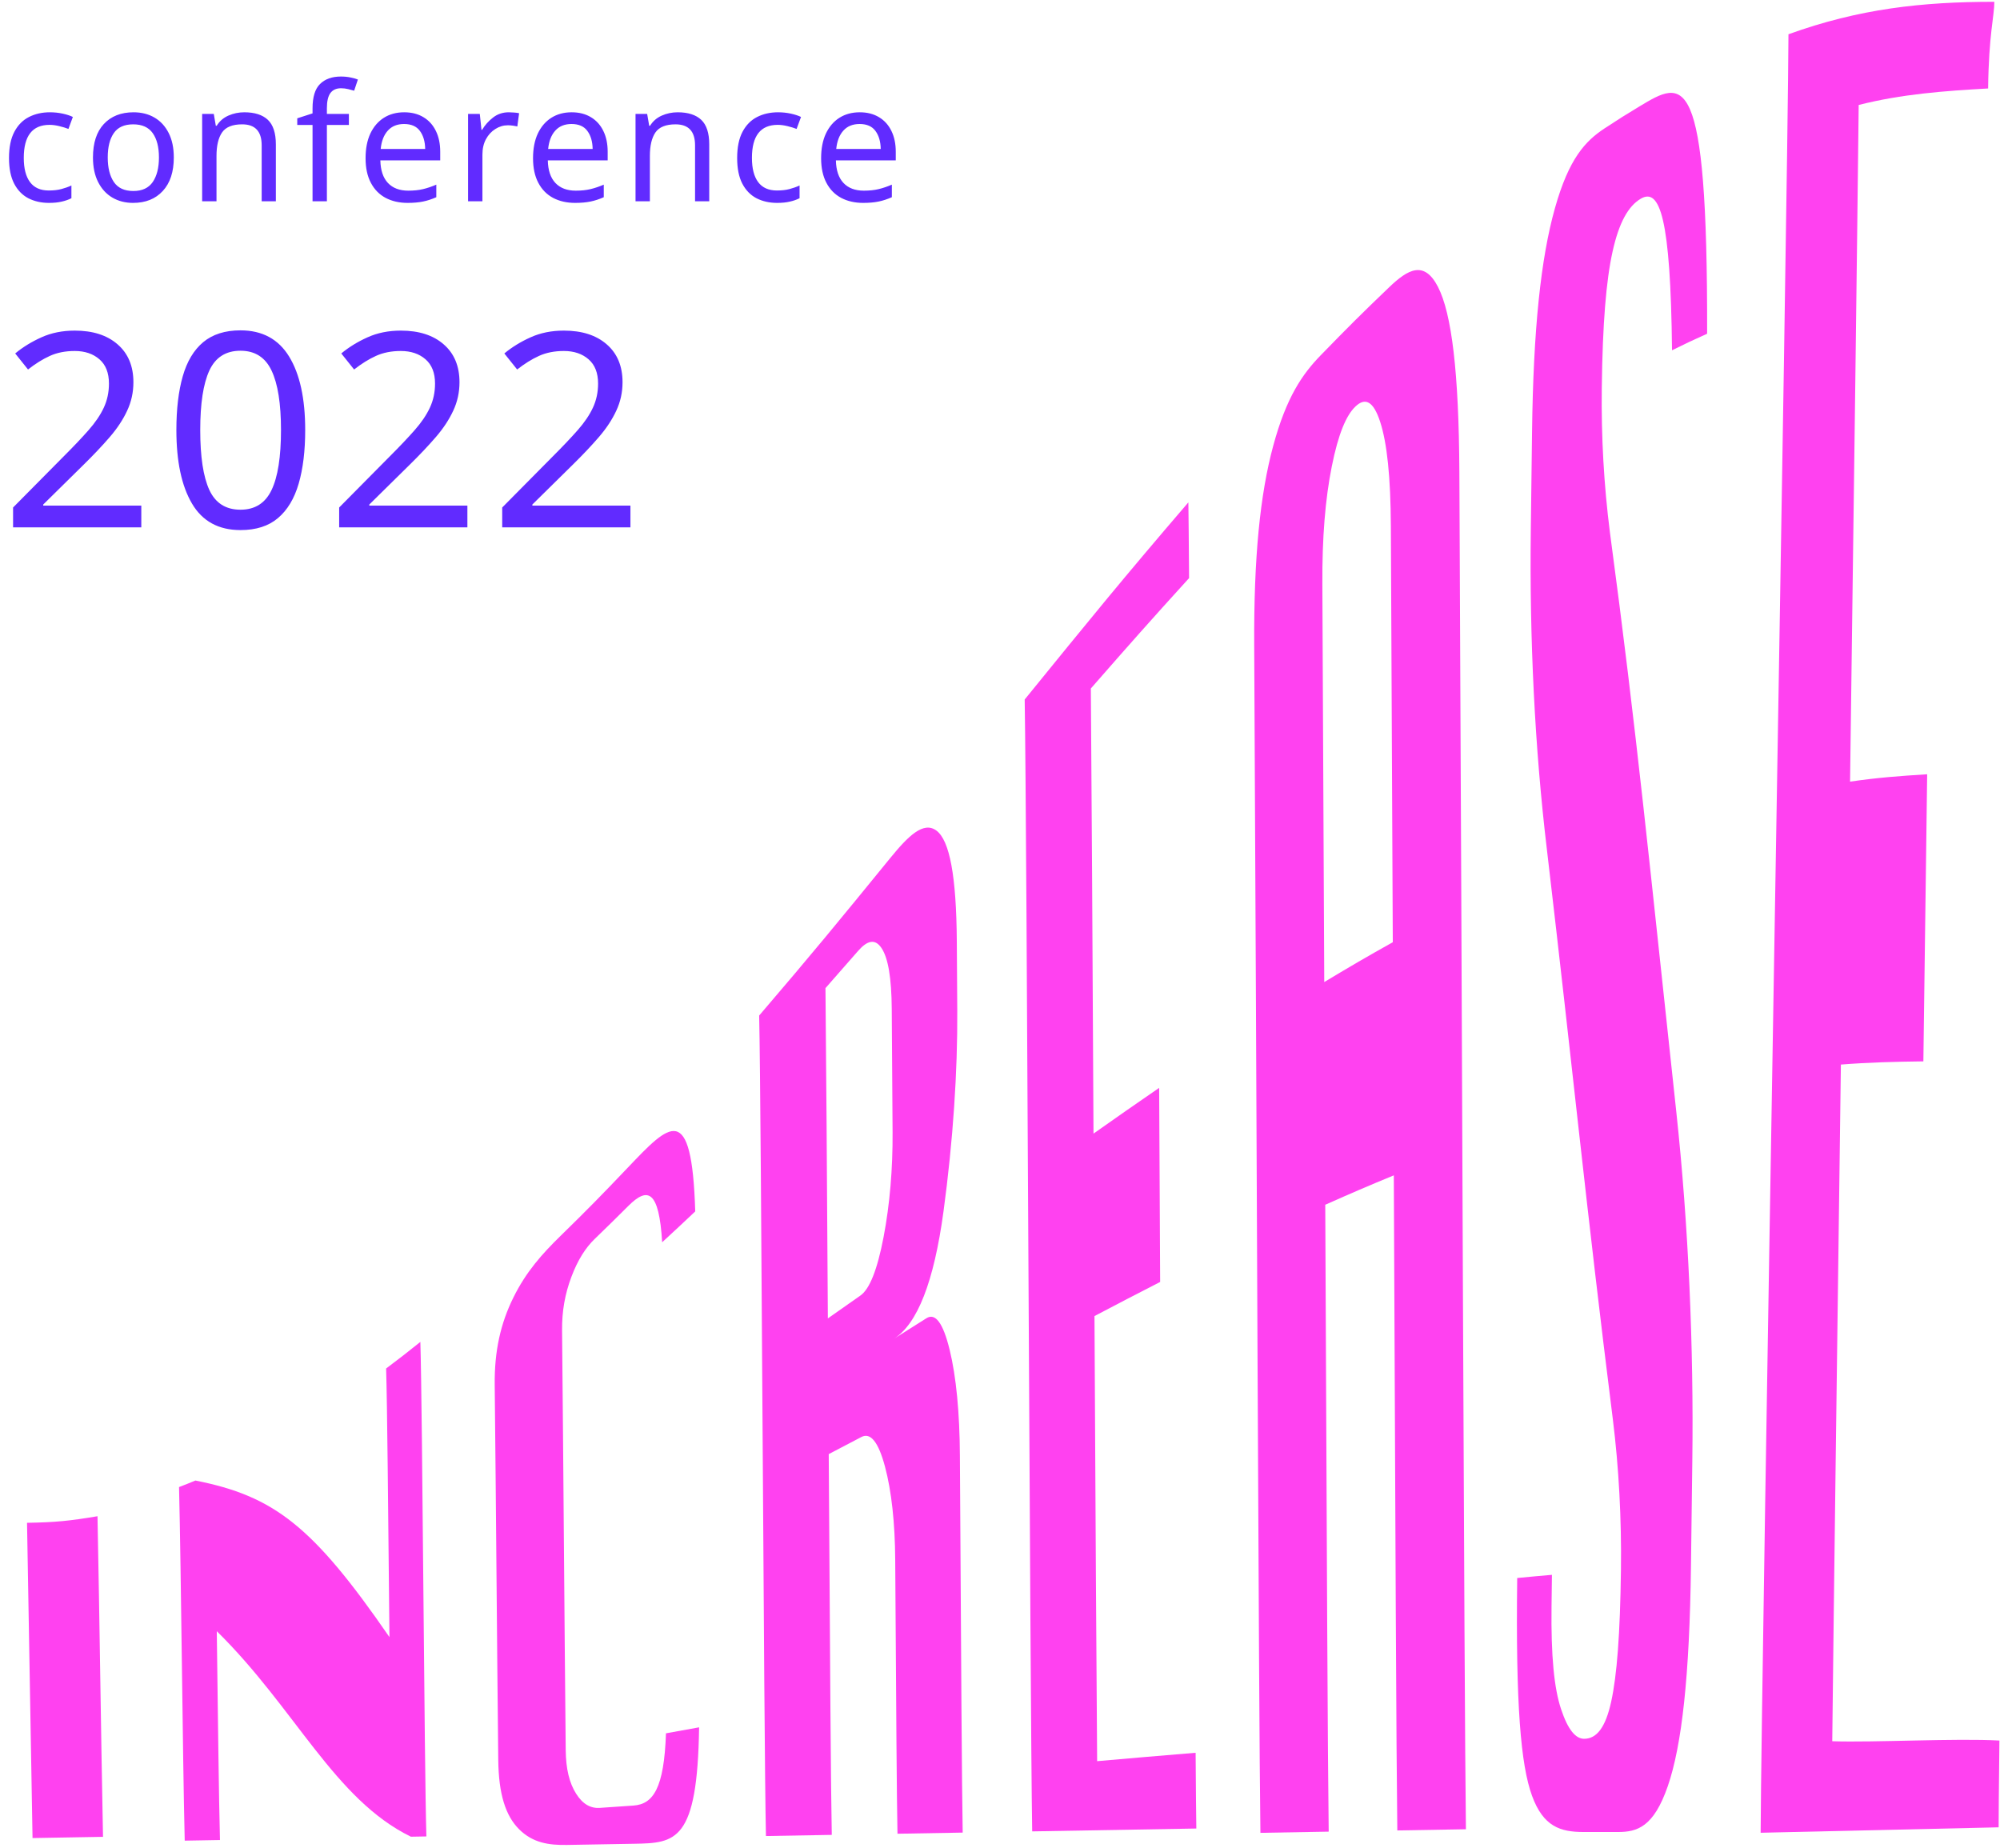
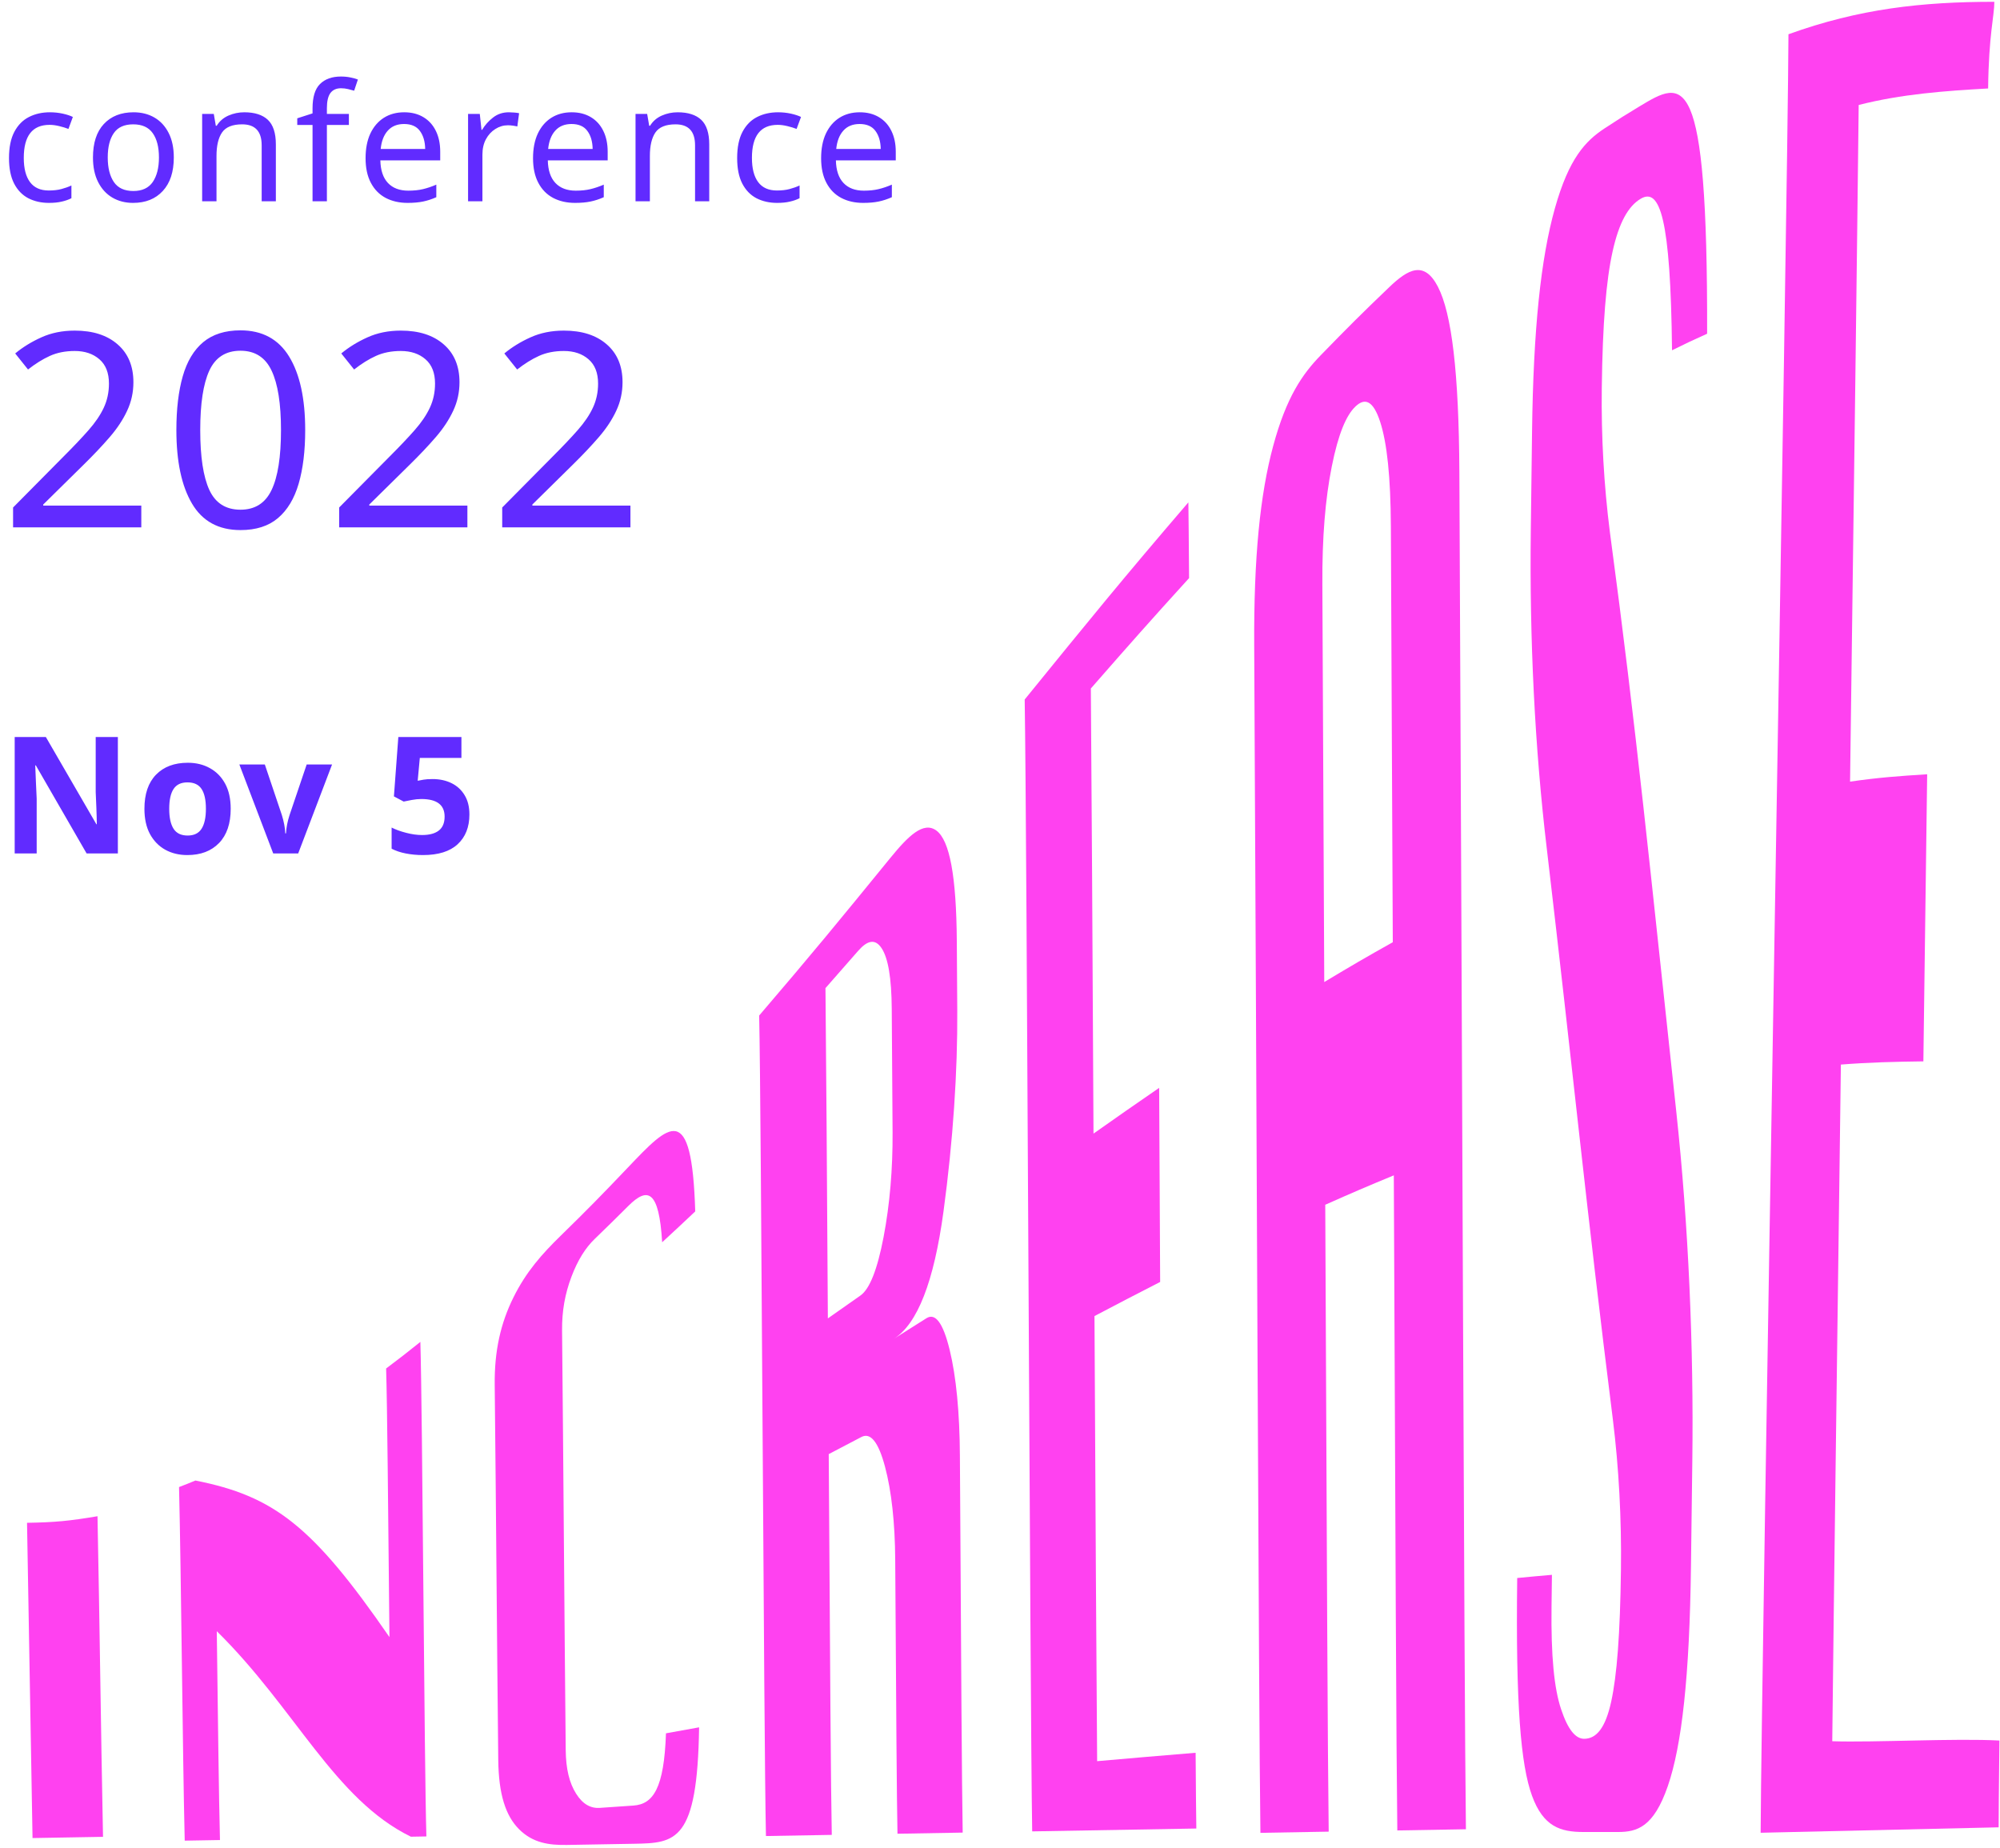
<svg xmlns="http://www.w3.org/2000/svg" width="368px" height="340px" viewBox="0 0 368 340" version="1.1">
  <g id="Page-1" stroke="none" stroke-width="1" fill="none" fill-rule="evenodd">
    <g id="iPhone-XR" transform="translate(-20, -258)">
      <g id="Group" transform="translate(20, 256)">
-         <text id="conference-2022" font-family="Flegrei-Regular, Flegrei" font-size="30" font-weight="normal" line-spacing="60" letter-spacing="1.05" fill="#612BFF">
+         <text id="conference-2022-Nov" font-family="Flegrei-Regular, Flegrei" font-size="30" font-weight="normal" line-spacing="60" letter-spacing="1.05" fill="#612BFF">
          <tspan x="0" y="39.035">conference </tspan>
          <tspan x="0" y="99.035" font-size="50" letter-spacing="1.4">2022</tspan>
+           <tspan x="0" y="159.035" font-family="Silom" font-weight="bold" letter-spacing="0.84">Nov 5</tspan>
        </text>
        <g id="Group-10" transform="translate(187.0346, 173.5) rotate(-1) translate(-187.0346, -173.5) translate(3.0346, 4)" fill="#FF41F0">
          <path d="M0.07,333.018 L0.07,275.003 C5.29,275.003 7.886,274.796 13.056,274.018 C13.108,293.77 12.989,313.265 13.041,333.018 L0.07,333.018 Z" id="Fill-1" />
          <path d="M28.059,333.983 C27.948,317.761 28.261,285.135 28.15,268.914 C29.365,268.473 29.972,268.243 31.184,267.765 C45.578,270.882 52.606,276.448 66.379,297.195 C66.556,272.243 66.717,254.935 66.628,247.765 C69.186,245.916 70.463,244.958 73.013,242.983 C73.176,255.811 72.371,321.155 72.533,333.983 L69.68,333.983 C55.703,326.843 48.847,310.029 34.631,295.552 C34.555,313.752 34.477,325.489 34.547,333.983 L28.059,333.983 Z" id="Fill-3" />
          <path d="M123.056,314.787 C122.38,335.819 118.389,336 110.722,336 L98.377,336 C95.015,336 92.093,335.509 89.635,332.986 C87.178,330.464 85.96,326.468 86.001,320.128 C86.151,297.194 86.402,274.069 86.553,251.136 C86.594,244.888 87.831,239.836 90.271,235.114 C92.71,230.392 95.675,227.201 99.185,223.888 C104.208,219.148 106.714,216.682 111.716,211.608 C119.553,203.659 123.739,199.321 124,219.861 C121.529,222.113 120.292,223.229 117.817,225.431 C117.405,215.841 115.348,215.134 111.708,218.639 C109.194,221.06 107.936,222.253 105.416,224.602 C103.717,226.187 102.249,228.383 101.013,231.493 C99.774,234.607 99.145,237.773 99.119,241.355 C98.929,266.895 98.633,292.993 98.443,318.534 C98.417,322.015 99.008,324.601 100.207,326.585 C101.406,328.569 102.847,329.37 104.523,329.287 C107.01,329.165 108.25,329.101 110.73,328.969 C114.37,328.776 116.415,325.885 116.942,315.782 C119.391,315.392 120.613,315.192 123.056,314.787" id="Fill-4" />
          <path d="M148.057,239.969 C150.488,238.334 151.702,237.512 154.13,235.861 C155.837,234.7 157.314,231.163 158.568,225.18 C159.82,219.203 160.487,212.611 160.561,205.906 C160.67,196.085 160.72,191.417 160.804,183.253 C160.863,177.516 160.303,173.874 159.13,172.032 C157.959,170.192 156.506,170.57 154.789,172.47 C152.345,175.174 151.122,176.522 148.677,179.2 C148.56,194.816 148.384,210.441 148.057,239.969 L148.057,239.969 Z M135.004,335 C134.913,317.559 136.482,201.47 136.391,184.029 C146.264,172.901 151.186,167.111 161.025,155.462 C164.363,151.511 167.246,148.73 169.618,150.592 C171.989,152.452 173.119,158.97 172.99,171.018 C172.939,175.802 172.912,178.37 172.852,183.739 C172.729,194.876 171.662,207.715 169.677,220.651 C167.691,233.59 164.512,241.282 160.132,243.936 C162.556,242.467 163.767,241.731 166.19,240.256 C167.843,239.249 169.235,241.154 170.359,246.125 C171.485,251.103 171.998,257.747 171.907,265.62 C171.447,305.438 171.208,325.966 171.211,335 L159.209,335 C159.196,327.986 159.346,314.136 159.673,284.556 C159.747,277.854 159.223,271.975 158.089,267.416 C156.957,262.862 155.539,261.041 153.837,261.9 C151.416,263.122 150.205,263.73 147.781,264.939 C147.347,304.271 147.091,326.486 147.119,335 L135.004,335 Z" id="Fill-5" />
          <path d="M184,335 C184.022,310.137 186.234,151.603 186.255,126.74 C198.535,112.159 204.674,104.86 217,91 C216.99,94.254 216.964,97.227 216.887,104.937 C209.505,112.775 205.822,116.803 198.461,124.928 C198.259,146.122 198.002,167.12 197.521,206.824 C202.406,203.509 204.85,201.863 209.745,198.621 C209.571,212.811 209.48,220.14 209.306,234.331 C204.424,236.726 201.987,237.943 197.114,240.396 C196.634,280.099 196.376,301.097 196.174,322.291 C203.421,321.783 207.047,321.534 214.319,321.062 C214.241,328.773 214.216,331.745 214.206,335 L184,335 Z" id="Fill-6" />
          <path d="M240.459,179.685 C245.542,176.751 248.088,175.324 253.196,172.576 C253.636,138.895 253.859,121.845 254.178,96.022 C254.29,86.949 253.743,80.724 252.546,76.808 C251.35,72.897 249.847,72.255 248.058,73.889 C246.32,75.477 244.804,78.87 243.499,84.861 C242.193,90.859 241.494,97.845 241.388,106.524 C241.087,131.225 240.876,147.51 240.459,179.685 L240.459,179.685 Z M225.983,336 C226.074,311.846 227.657,200.191 228.651,117.617 C228.847,101.329 230.217,89.761 232.795,80.857 C235.374,71.956 238.365,67.793 241.838,64.344 C246.954,59.262 249.517,56.793 254.656,52.045 C258.141,48.823 261.154,47.187 263.604,52.138 C266.055,57.089 267.182,67.945 266.954,86.282 C265.778,180.614 263.928,309.562 263.801,336 L251.176,336 C251.244,321.18 251.753,283.034 252.635,215.469 C247.539,217.469 244.999,218.511 239.927,220.659 C239.092,285.202 238.609,321.624 238.548,336 L225.983,336 Z" id="Fill-7" />
          <path d="M304.503,64.366 C304.243,39.975 302.263,34.403 298.752,36.475 C296.479,37.817 294.758,40.816 293.572,46.17 C292.384,51.526 291.73,59.313 291.579,71.346 C291.468,80.229 291.966,89.173 293.079,97.877 C298.027,134.71 300.415,159.46 305.289,204.477 C307.536,225.324 308.507,247.78 308.237,268.719 C308.132,276.894 308.081,280.803 307.99,288.105 C307.734,308.297 306.317,321.07 303.72,328.58 C301.121,336.091 298.097,337 294.566,337 L288.21,337 C283.981,337 280.813,336.021 278.741,330.326 C276.669,324.634 275.726,313.622 276.017,290.266 C278.568,290.018 279.845,289.9 282.406,289.681 C282.374,292.223 282.351,294.134 282.334,295.481 C282.221,304.65 282.81,310.547 284.086,314.39 C285.363,318.234 286.793,319.874 288.374,319.851 C290.615,319.817 292.259,317.834 293.312,313.007 C294.365,308.186 294.955,300.644 295.105,288.739 C295.222,279.454 294.728,270.008 293.618,261.098 C288.696,221.905 286.323,197.397 281.48,156.218 C279.241,137.517 278.267,117.328 278.519,97.483 C278.616,89.858 278.663,86.207 278.747,79.367 C278.982,60.46 280.373,47.399 282.956,38.224 C285.538,29.049 288.561,25.853 292.112,23.521 C294.675,21.837 295.958,21.028 298.529,19.48 C306.635,14.6 311.069,11.978 310.963,61.317 C308.374,62.478 307.082,63.088 304.503,64.366 Z" id="Fill-8" transform="translate(293.4651, 176.9997) rotate(1) translate(-293.4651, -176.9997) " />
          <path d="M320.948,338 C321.059,307.182 325.955,37.894 326.066,7.076 C339.072,2.38 350.638,1.104 363.947,1.104 C363.947,3.702 362.914,7.179 362.804,17.051 C354.818,17.5 346.858,18.08 338.988,20.089 C338.649,50.328 338.213,83.042 337.4,144.595 C342.649,143.835 346.285,143.573 351.588,143.24 C351.311,164.223 351.166,175.081 350.889,196.063 C345.589,196.134 340.955,196.243 335.712,196.654 C334.899,258.207 334.463,290.921 334.124,321.16 C341.96,321.415 356.909,320.587 364.881,321.036 C364.771,330.908 364.738,334.402 364.738,337 L320.948,338 Z" id="Fill-9" transform="translate(342.9142, 169.5519) rotate(1) translate(-342.9142, -169.5519) " />
        </g>
      </g>
    </g>
  </g>
</svg>
